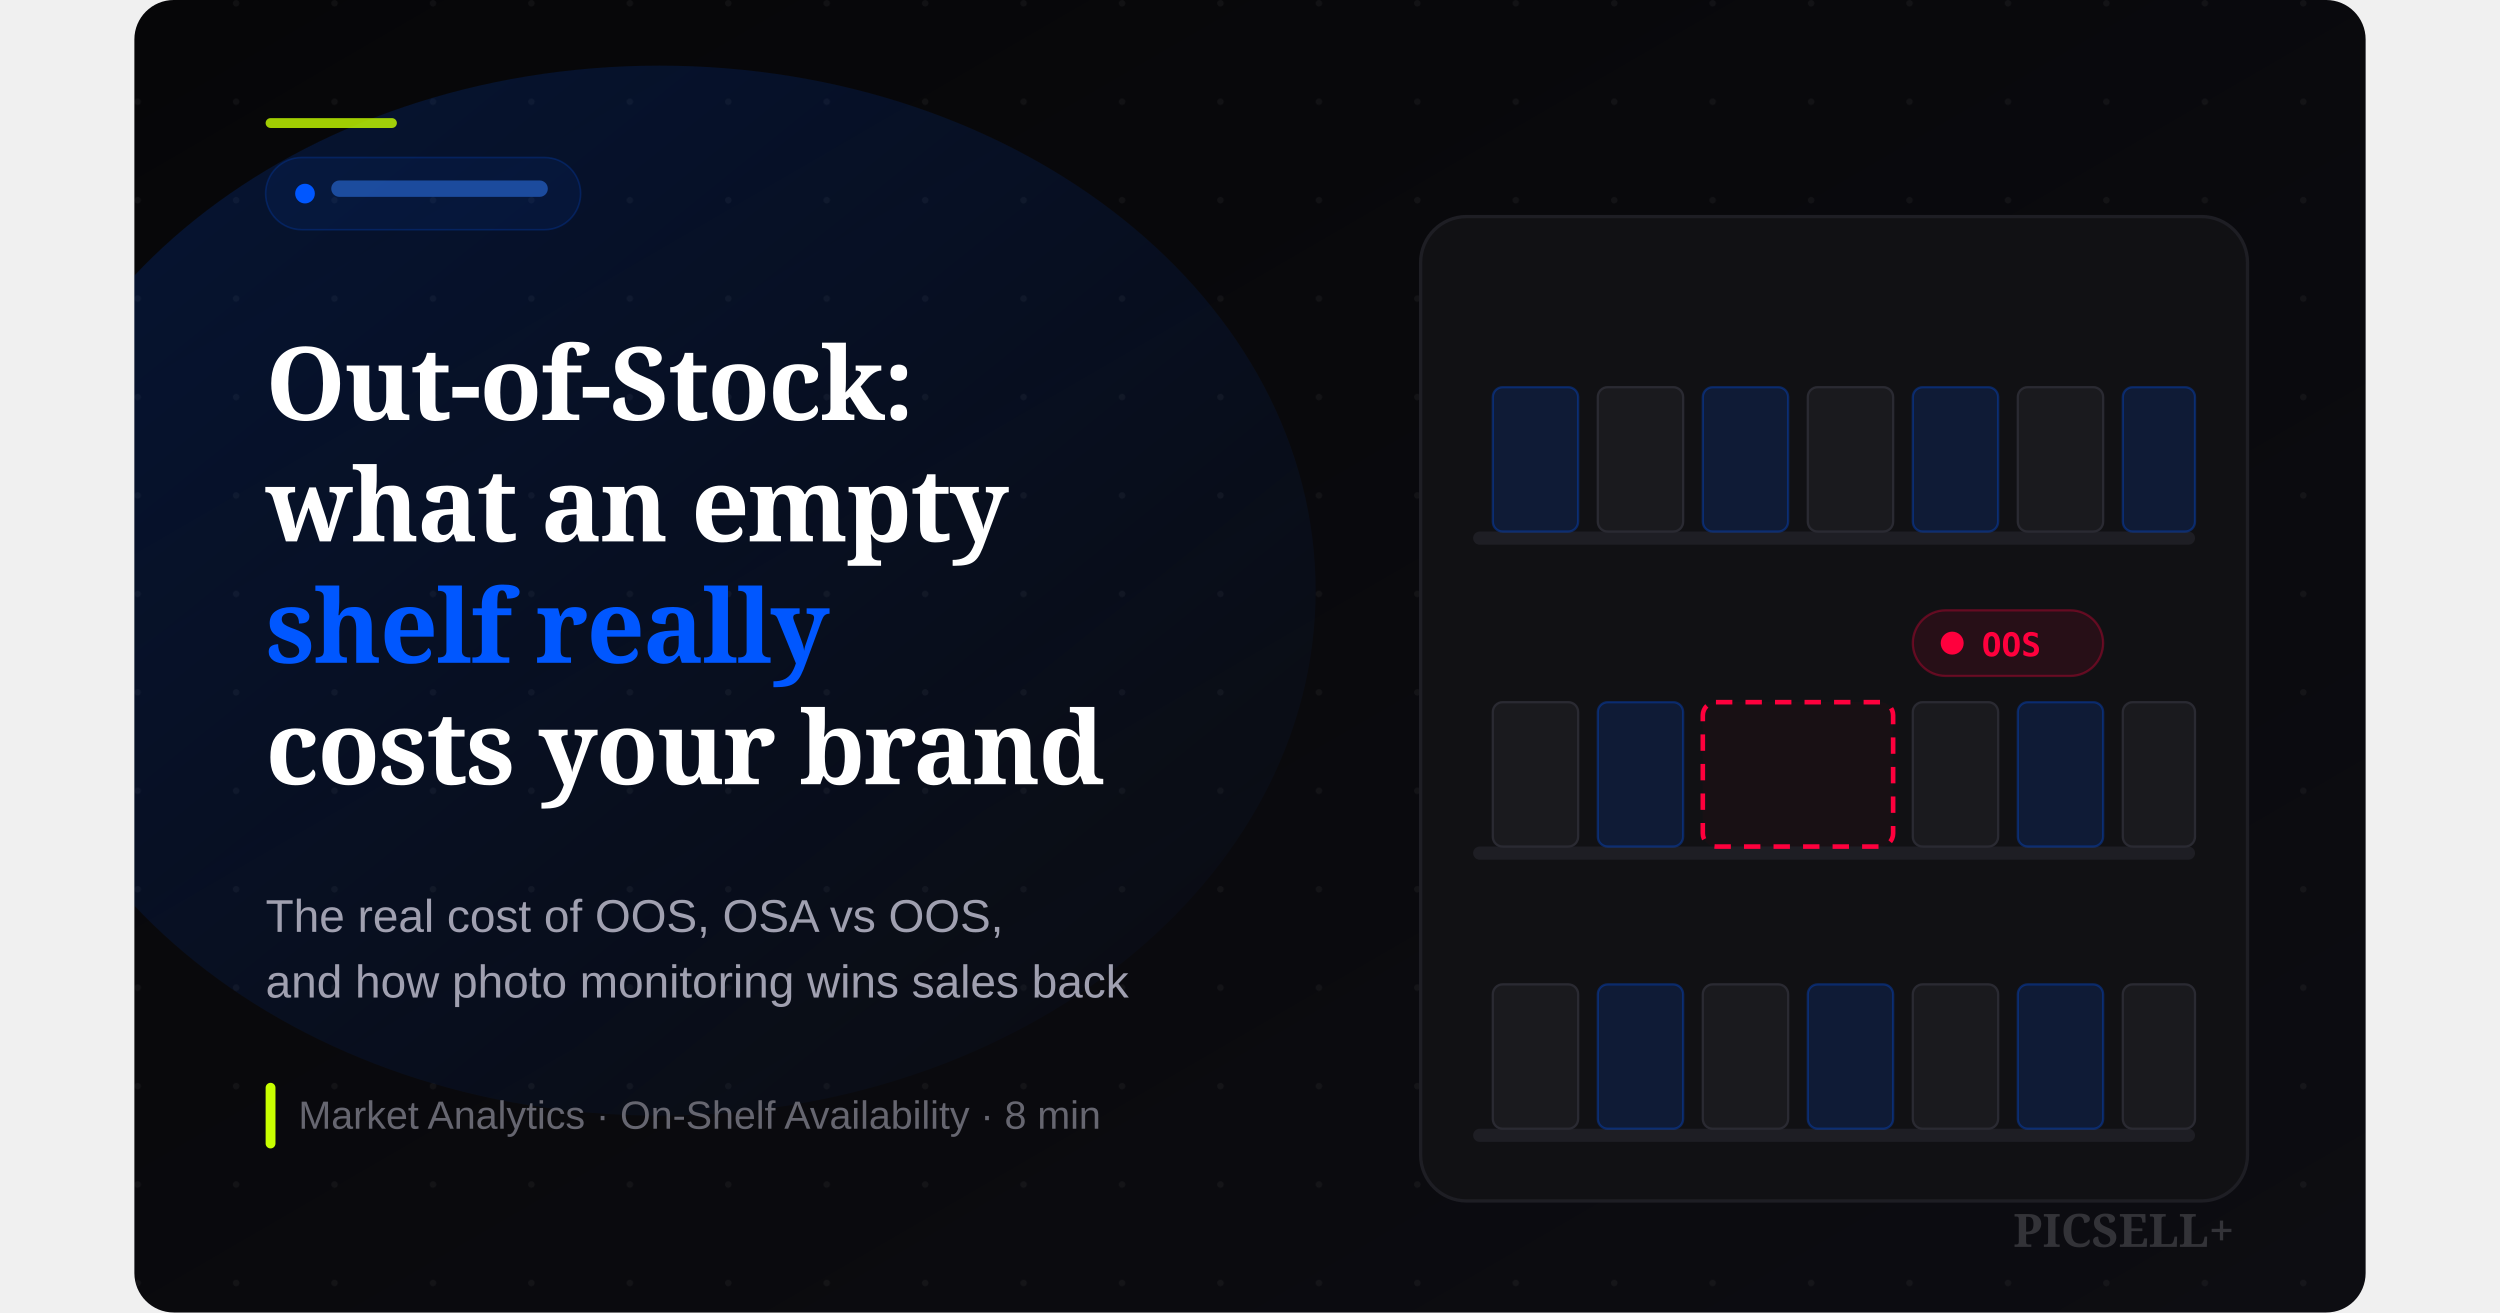
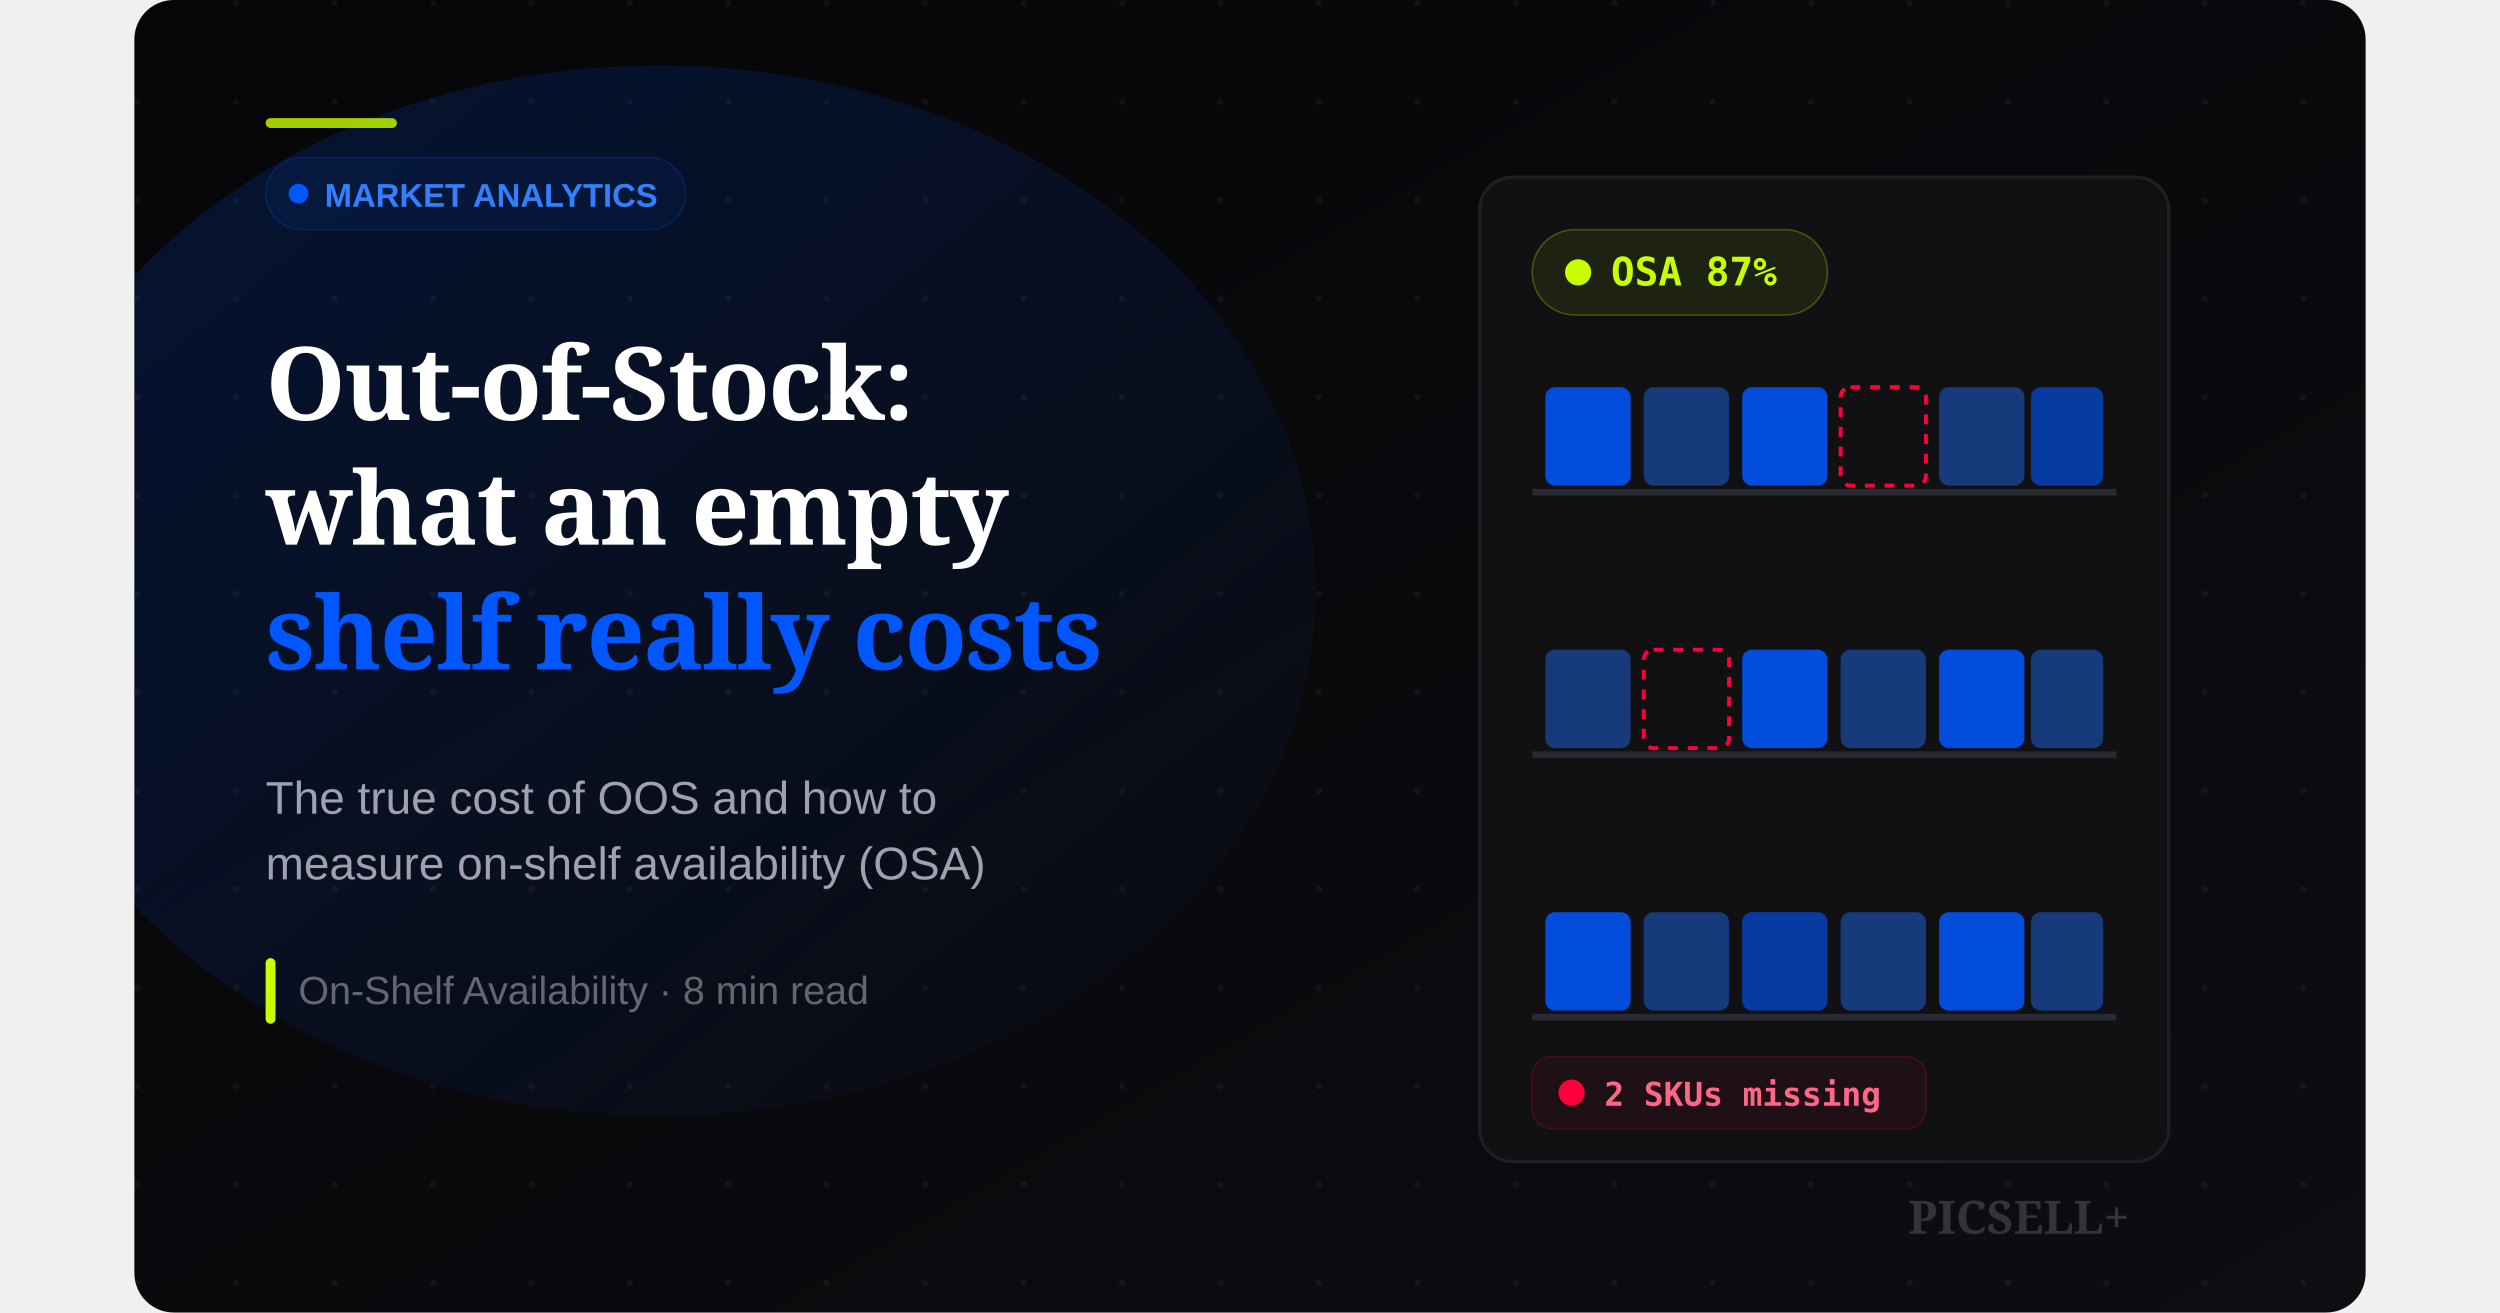
<svg xmlns="http://www.w3.org/2000/svg" width="1200" height="630" viewBox="0 0 680 400">
  <defs>
    <linearGradient id="bg1" x1="0%" y1="0%" x2="100%" y2="100%">
      <stop offset="0%" stop-color="#060608" />
      <stop offset="100%" stop-color="#0D0D12" />
    </linearGradient>
    <linearGradient id="glowG" x1="0%" y1="0%" x2="100%" y2="100%">
      <stop offset="0%" stop-color="#0057FF" stop-opacity="0.18" />
      <stop offset="100%" stop-color="#0057FF" stop-opacity="0" />
    </linearGradient>
    <clipPath id="roundClip">
      <rect width="680" height="400" rx="12" />
    </clipPath>
  </defs>
  <g clip-path="url(#roundClip)">
    <rect width="680" height="400" fill="url(#bg1)" />
    <pattern id="dots" x="0" y="0" width="30" height="30" patternUnits="userSpaceOnUse">
      <circle cx="1" cy="1" r="1" fill="#FFFFFF" opacity="0.04" />
    </pattern>
    <rect width="680" height="400" fill="url(#dots)" />
    <ellipse cx="160" cy="180" rx="200" ry="160" fill="url(#glowG)" />
-     <g transform="translate(392, 66)">
-       <rect x="0" y="0" width="252" height="300" rx="14" fill="#111114" stroke="#1E1E24" stroke-width="1" />
-       <rect x="16" y="96" width="220" height="4" rx="2" fill="#1E1E24" />
-       <rect x="16" y="192" width="220" height="4" rx="2" fill="#1E1E24" />
-       <rect x="16" y="278" width="220" height="4" rx="2" fill="#1E1E24" />
-       <rect x="22" y="52" width="26" height="44" rx="3" fill="#0057FF25" stroke="#0057FF50" stroke-width="0.7" />
-       <rect x="54" y="52" width="26" height="44" rx="3" fill="#1A1A1E" stroke="#2A2A32" stroke-width="0.7" />
-       <rect x="86" y="52" width="26" height="44" rx="3" fill="#0057FF25" stroke="#0057FF50" stroke-width="0.7" />
-       <rect x="118" y="52" width="26" height="44" rx="3" fill="#1A1A1E" stroke="#2A2A32" stroke-width="0.7" />
-       <rect x="150" y="52" width="26" height="44" rx="3" fill="#0057FF25" stroke="#0057FF50" stroke-width="0.7" />
-       <rect x="182" y="52" width="26" height="44" rx="3" fill="#1A1A1E" stroke="#2A2A32" stroke-width="0.7" />
-       <rect x="214" y="52" width="22" height="44" rx="3" fill="#0057FF25" stroke="#0057FF50" stroke-width="0.7" />
-       <rect x="22" y="148" width="26" height="44" rx="3" fill="#1A1A1E" stroke="#2A2A32" stroke-width="0.7" />
-       <rect x="54" y="148" width="26" height="44" rx="3" fill="#0057FF25" stroke="#0057FF50" stroke-width="0.7" />
-       <rect x="86" y="148" width="58" height="44" rx="4" fill="#FF003D08" stroke="#FF003D" stroke-width="1.4" stroke-dasharray="5,4" />
-       <rect x="150" y="148" width="26" height="44" rx="3" fill="#1A1A1E" stroke="#2A2A32" stroke-width="0.7" />
-       <rect x="182" y="148" width="26" height="44" rx="3" fill="#0057FF25" stroke="#0057FF50" stroke-width="0.7" />
-       <rect x="214" y="148" width="22" height="44" rx="3" fill="#1A1A1E" stroke="#2A2A32" stroke-width="0.7" />
-       <rect x="22" y="234" width="26" height="44" rx="3" fill="#1A1A1E" stroke="#2A2A32" stroke-width="0.7" />
-       <rect x="54" y="234" width="26" height="44" rx="3" fill="#0057FF25" stroke="#0057FF50" stroke-width="0.7" />
-       <rect x="86" y="234" width="26" height="44" rx="3" fill="#1A1A1E" stroke="#2A2A32" stroke-width="0.7" />
-       <rect x="118" y="234" width="26" height="44" rx="3" fill="#0057FF25" stroke="#0057FF50" stroke-width="0.7" />
-       <rect x="150" y="234" width="26" height="44" rx="3" fill="#1A1A1E" stroke="#2A2A32" stroke-width="0.7" />
-       <rect x="182" y="234" width="26" height="44" rx="3" fill="#0057FF25" stroke="#0057FF50" stroke-width="0.7" />
-       <rect x="214" y="234" width="22" height="44" rx="3" fill="#1A1A1E" stroke="#2A2A32" stroke-width="0.7" />
-       <g transform="translate(150, 120)">
-         <rect x="0" y="0" width="58" height="20" rx="10" fill="#FF003D18" stroke="#FF003D50" stroke-width="0.7" />
-         <circle cx="12" cy="10" r="3.5" fill="#FF003D" />
-         <text x="21" y="14" fill="#FF003D" font-family="monospace" font-size="10" font-weight="700">OOS</text>
-       </g>
+     <g transform="translate(410, 54)">
+       <rect x="0" y="0" width="210" height="300" rx="10" fill="#111114" stroke="#1E1E24" stroke-width="1" />
+       <rect x="16" y="16" width="90" height="26" rx="13" fill="#C8FF0012" stroke="#C8FF0040" stroke-width="0.5" />
+       <circle cx="30" cy="29" r="4" fill="#C8FF00" />
+       <text x="40" y="33" fill="#C8FF00" font-family="monospace" font-size="12" font-weight="700">OSA 87%</text>
+       <line x1="16" y1="96" x2="194" y2="96" stroke="#2A2A32" stroke-width="2" />
+       <rect x="20" y="64" width="26" height="30" rx="3" fill="#0057FF" opacity="0.85" />
+       <rect x="50" y="64" width="26" height="30" rx="3" fill="#173a7a" />
+       <rect x="80" y="64" width="26" height="30" rx="3" fill="#0057FF" opacity="0.85" />
+       <rect x="110" y="64" width="26" height="30" rx="3" fill="none" stroke="#FF003D" stroke-width="1.2" stroke-dasharray="3,3" />
+       <rect x="140" y="64" width="26" height="30" rx="3" fill="#173a7a" />
+       <rect x="168" y="64" width="22" height="30" rx="3" fill="#0057FF" opacity="0.6" />
+       <line x1="16" y1="176" x2="194" y2="176" stroke="#2A2A32" stroke-width="2" />
+       <rect x="20" y="144" width="26" height="30" rx="3" fill="#173a7a" />
+       <rect x="50" y="144" width="26" height="30" rx="3" fill="none" stroke="#FF003D" stroke-width="1.2" stroke-dasharray="3,3" />
+       <rect x="80" y="144" width="26" height="30" rx="3" fill="#0057FF" opacity="0.85" />
+       <rect x="110" y="144" width="26" height="30" rx="3" fill="#173a7a" />
+       <rect x="140" y="144" width="26" height="30" rx="3" fill="#0057FF" opacity="0.85" />
+       <rect x="168" y="144" width="22" height="30" rx="3" fill="#173a7a" />
+       <line x1="16" y1="256" x2="194" y2="256" stroke="#2A2A32" stroke-width="2" />
+       <rect x="20" y="224" width="26" height="30" rx="3" fill="#0057FF" opacity="0.85" />
+       <rect x="50" y="224" width="26" height="30" rx="3" fill="#173a7a" />
+       <rect x="80" y="224" width="26" height="30" rx="3" fill="#0057FF" opacity="0.6" />
+       <rect x="110" y="224" width="26" height="30" rx="3" fill="#173a7a" />
+       <rect x="140" y="224" width="26" height="30" rx="3" fill="#0057FF" opacity="0.85" />
+       <rect x="168" y="224" width="22" height="30" rx="3" fill="#173a7a" />
+       <rect x="16" y="268" width="120" height="22" rx="6" fill="#FF003D0F" stroke="#FF003D30" stroke-width="0.5" />
+       <circle cx="28" cy="279" r="4" fill="#FF003D" />
+       <text x="38" y="283" fill="#FF6688" font-family="monospace" font-size="10" font-weight="700">2 SKUs missing</text>
    </g>
-     <rect x="40" y="48" width="96" height="22" rx="11" fill="#0057FF12" stroke="#0057FF35" stroke-width="0.5" />
-     <circle cx="52" cy="59" r="3" fill="#0057FF" />
-     <rect x="60" y="55" width="66" height="5" rx="2.5" fill="#3380FF80" />
+     <rect x="40" y="48" width="128" height="22" rx="11" fill="#0057FF12" stroke="#0057FF35" stroke-width="0.5" />
+     <circle cx="50" cy="59" r="3" fill="#0057FF" />
+     <text x="58" y="63" fill="#3380FF" font-family="Arial, sans-serif" font-size="10" font-weight="700">MARKET ANALYTICS</text>
+     <text x="40" y="128" fill="#FFFFFF" font-family="Georgia, serif" font-size="31" font-weight="700" letter-spacing="-0.5">Out-of-Stock:</text>
+     <text x="40" y="166" fill="#FFFFFF" font-family="Georgia, serif" font-size="31" font-weight="700" letter-spacing="-0.5">what an empty</text>
+     <text x="40" y="204" fill="#0057FF" font-family="Georgia, serif" font-size="31" font-weight="700" letter-spacing="-0.5">shelf really costs</text>
+     <text x="40" y="248" fill="#A0A0B0" font-family="Arial, sans-serif" font-size="14">The true cost of OOS and how to</text>
+     <text x="40" y="268" fill="#A0A0B0" font-family="Arial, sans-serif" font-size="14">measure on-shelf availability (OSA)</text>
+     <rect x="40" y="292" width="3" height="20" rx="1.5" fill="#C8FF00" />
+     <text x="50" y="306" fill="#666670" font-family="Arial, sans-serif" font-size="12">On-Shelf Availability · 8 min read</text>
+     <text x="608" y="376" fill="#333338" font-family="Georgia, serif" font-size="14" font-weight="700" text-anchor="end">PICSELL+</text>
    <rect x="40" y="36" width="40" height="3" rx="1.5" fill="#C8FF00" opacity="0.8" />
-     <text x="40" y="128" fill="#FFFFFF" font-family="Georgia, serif" font-size="31" font-weight="700" letter-spacing="-0.5">Out-of-Stock:</text>
-     <text x="40" y="165" fill="#FFFFFF" font-family="Georgia, serif" font-size="31" font-weight="700" letter-spacing="-0.5">what an empty</text>
-     <text x="40" y="202" fill="#0057FF" font-family="Georgia, serif" font-size="31" font-weight="700" letter-spacing="-0.5">shelf really</text>
-     <text x="40" y="239" fill="#FFFFFF" font-family="Georgia, serif" font-size="31" font-weight="700" letter-spacing="-0.5">costs your brand</text>
-     <text x="40" y="284" fill="#A0A0B0" font-family="Arial, sans-serif" font-size="14">The real cost of OOS, OSA vs OOS,</text>
-     <text x="40" y="304" fill="#A0A0B0" font-family="Arial, sans-serif" font-size="14">and how photo monitoring wins sales back</text>
-     <rect x="40" y="330" width="3" height="20" rx="1.5" fill="#C8FF00" />
-     <text x="50" y="344" fill="#666670" font-family="Arial, sans-serif" font-size="12">Market Analytics · On-Shelf Availability · 8 min</text>
-     <text x="640" y="380" fill="#333338" font-family="Georgia, serif" font-size="14" font-weight="700" text-anchor="end">PICSELL+</text>
  </g>
</svg>
